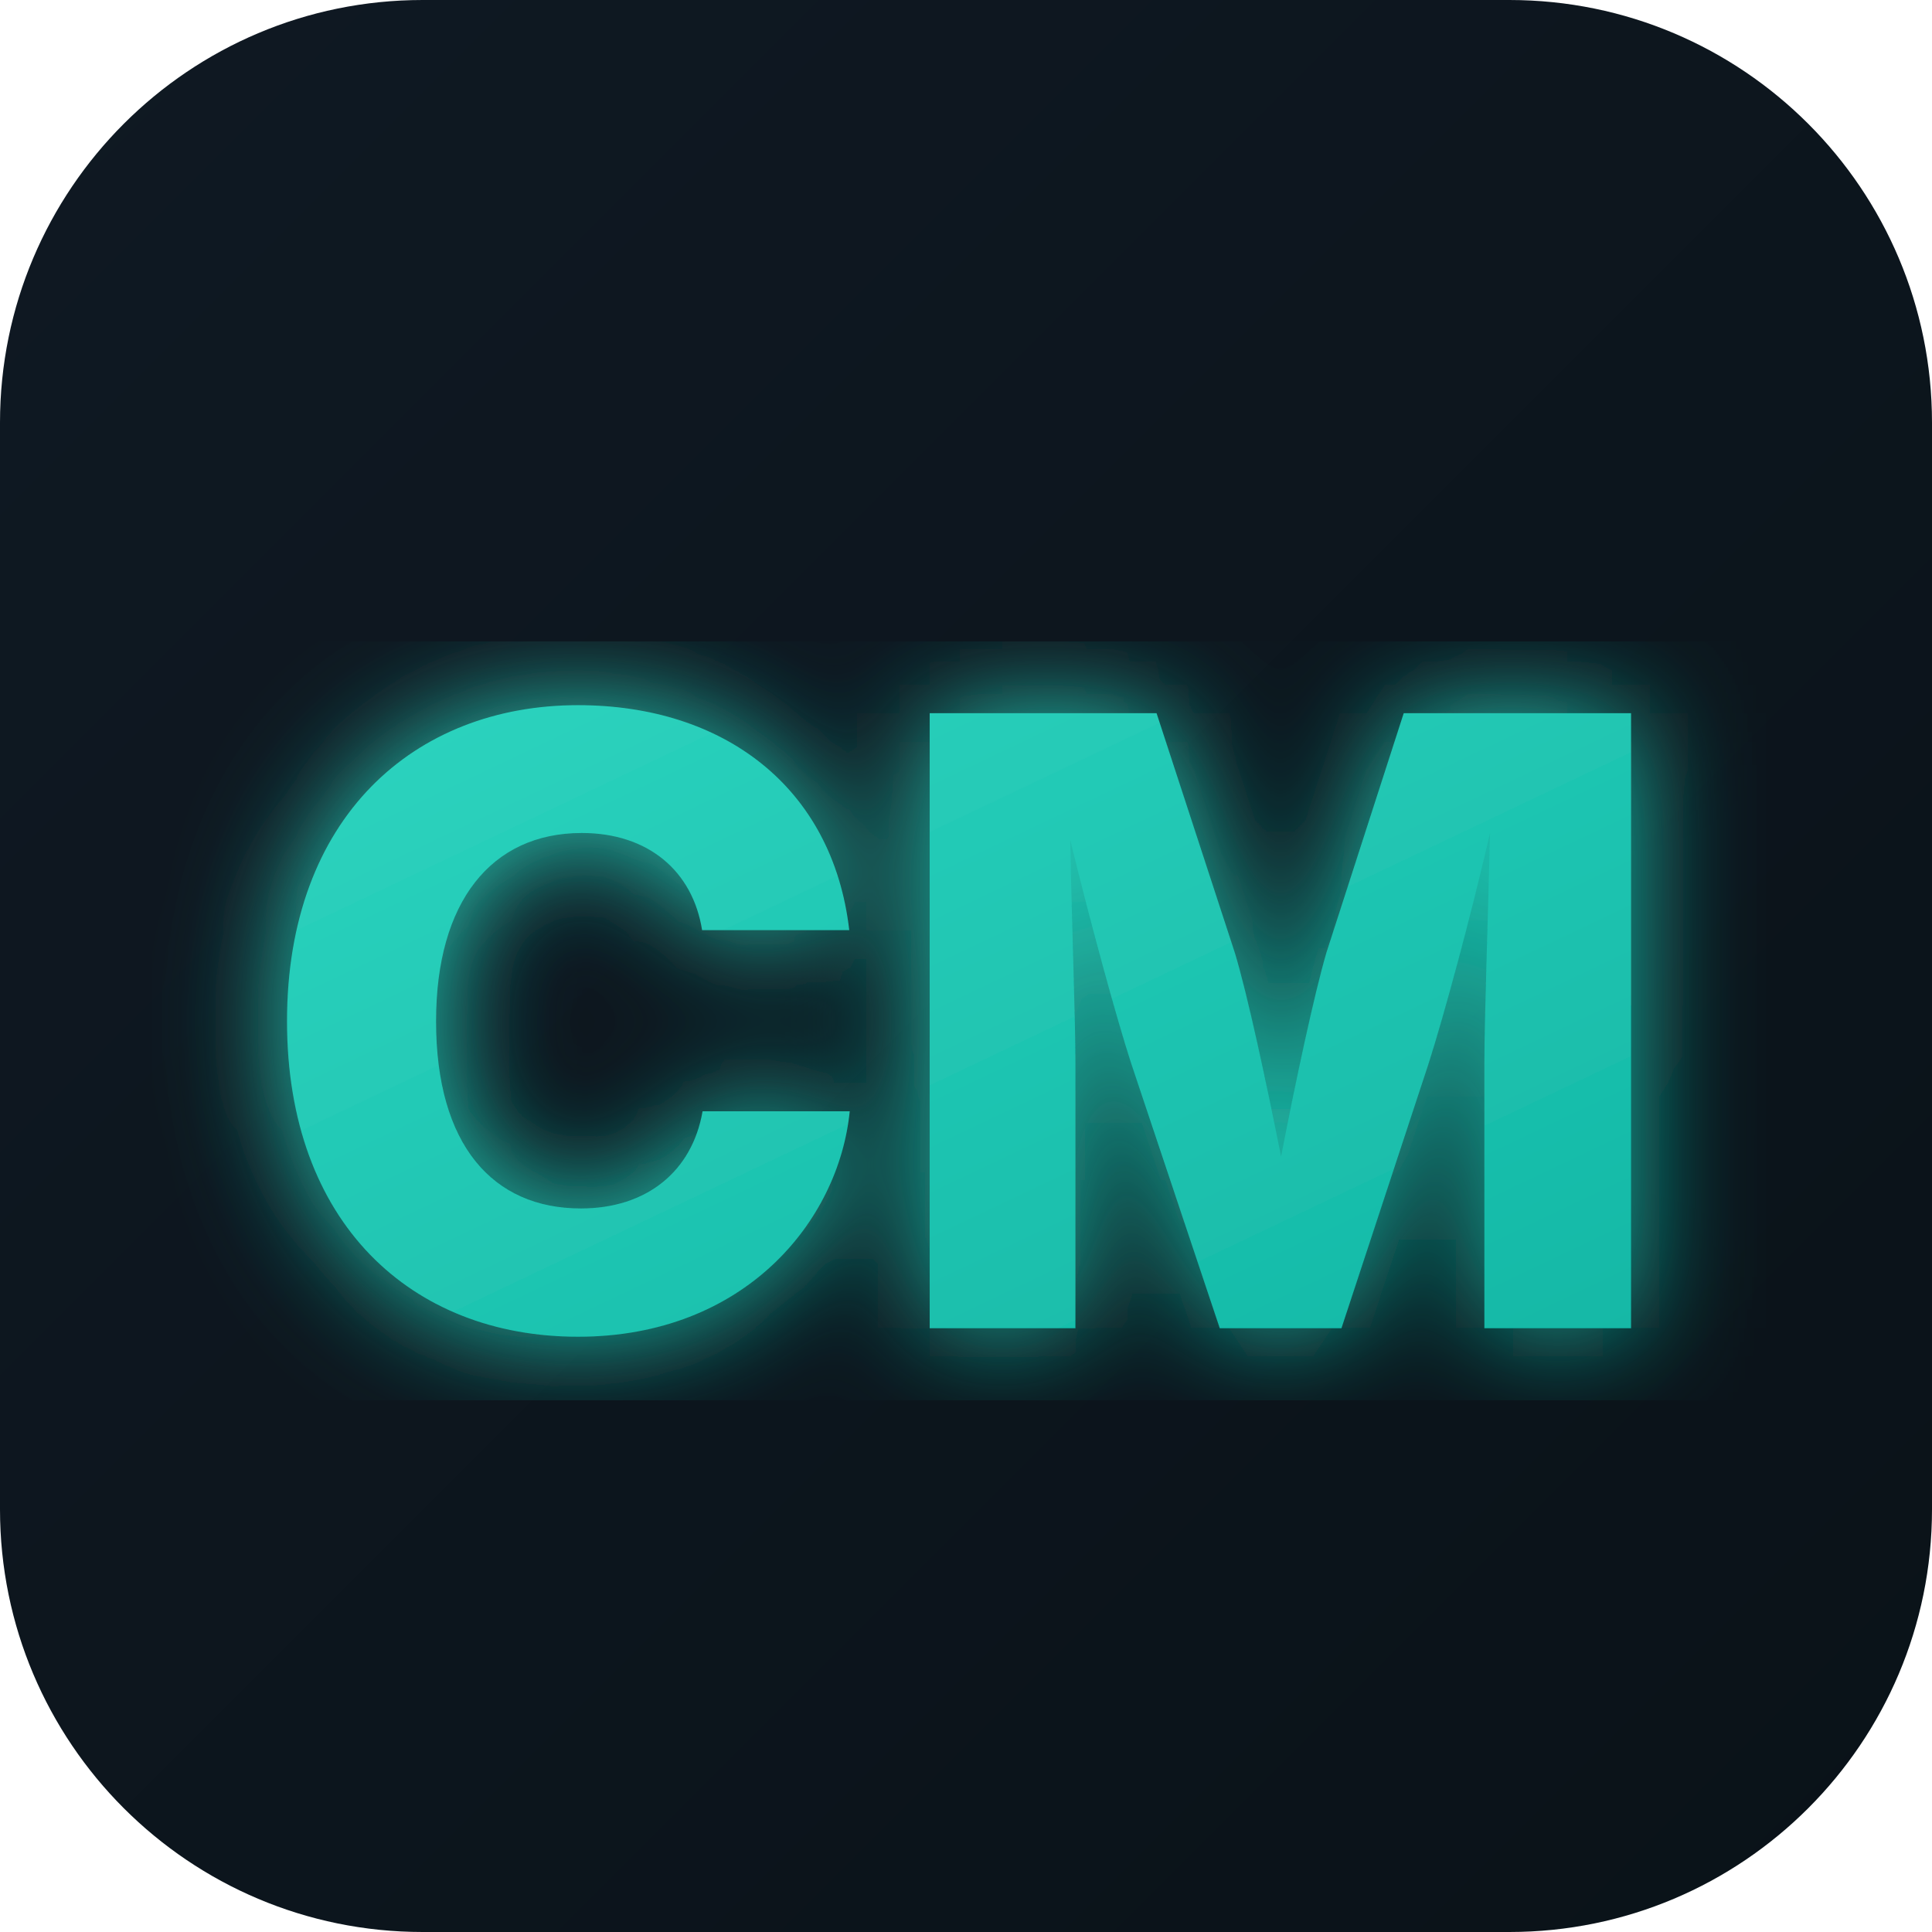
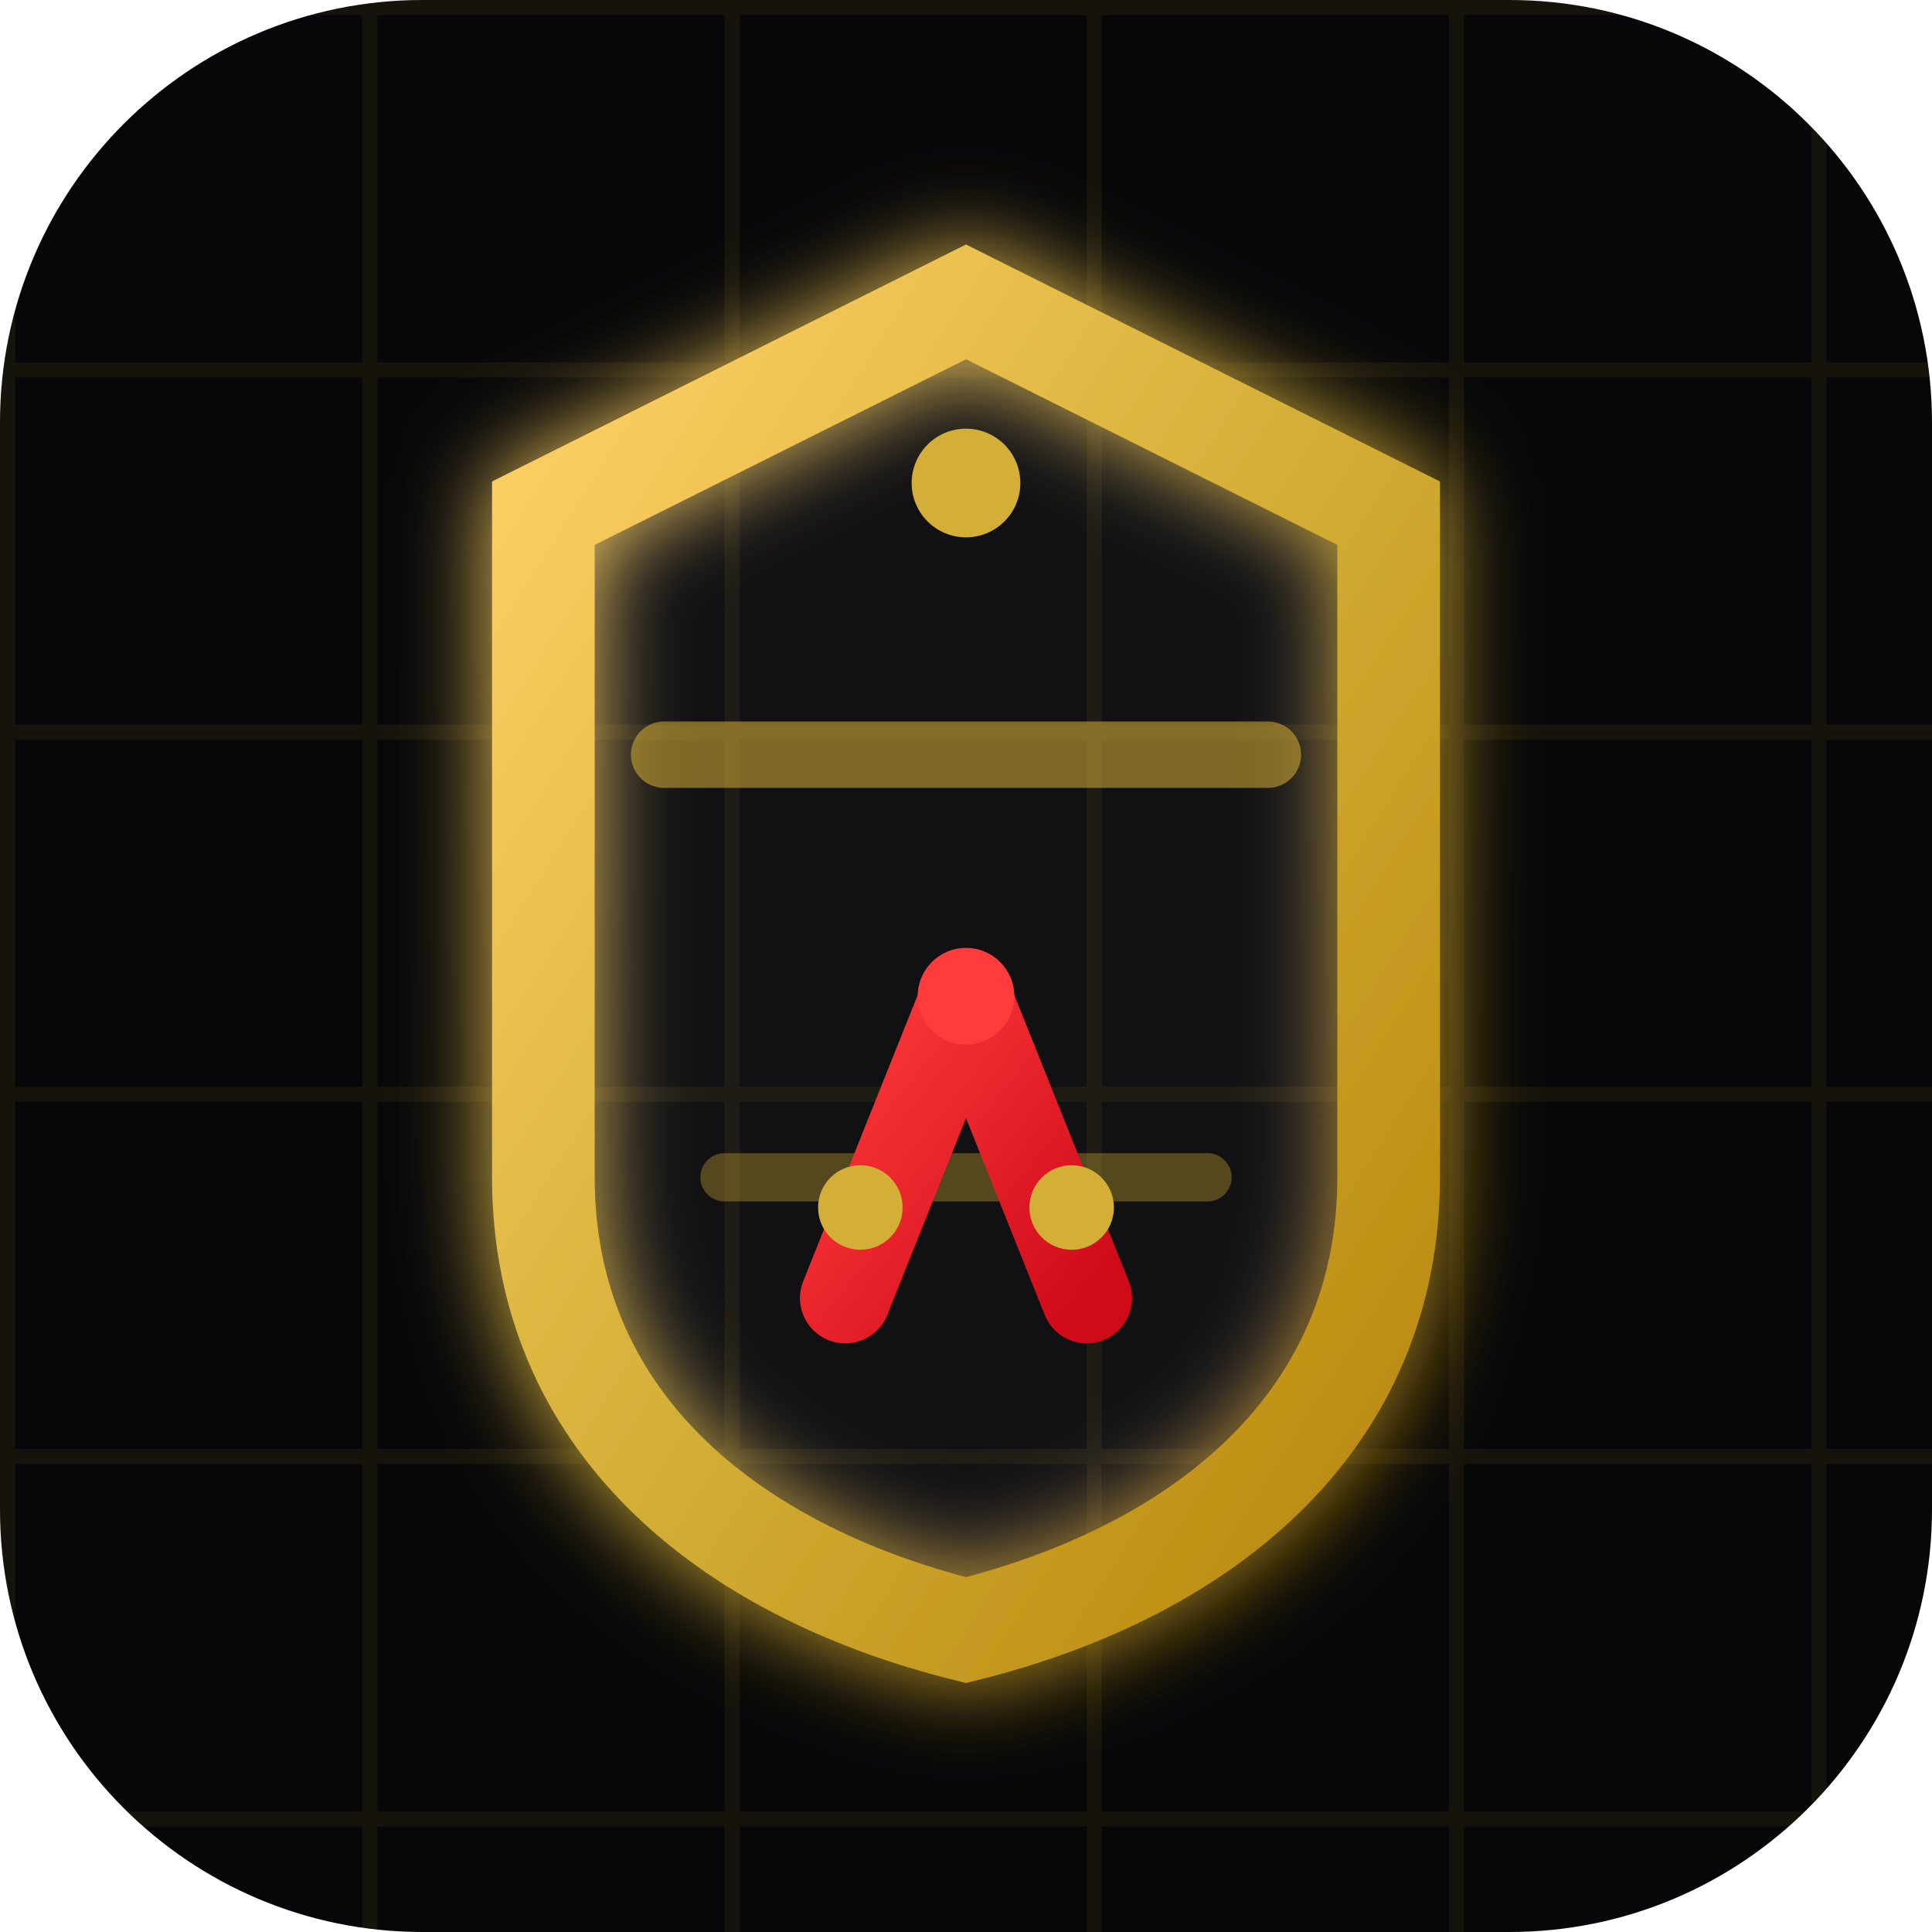
<svg xmlns="http://www.w3.org/2000/svg" viewBox="0 0 64 64" width="64" height="64">
  <defs>
-     <linearGradient id="bg" x1="0" y1="0" x2="1" y2="1">
-       <stop offset="0%" stop-color="#0f1923" />
-       <stop offset="100%" stop-color="#0a1218" />
+     <linearGradient id="gold" x1="0" y1="0" x2="1" y2="1">
+       <stop offset="0%" stop-color="#FFD166" />
+       <stop offset="50%" stop-color="#D4AF37" />
+       <stop offset="100%" stop-color="#B8860B" />
    </linearGradient>
-     <linearGradient id="fg" x1="0" y1="0" x2="1" y2="1">
-       <stop offset="0%" stop-color="#2dd4bf" />
-       <stop offset="100%" stop-color="#14b8a6" />
+     <linearGradient id="red" x1="0" y1="0" x2="1" y2="1">
+       <stop offset="0%" stop-color="#FF3B3B" />
+       <stop offset="100%" stop-color="#D10A1A" />
    </linearGradient>
-     <filter id="glow">
-       <feGaussianBlur in="SourceGraphic" stdDeviation="2" />
+     <pattern id="grid" width="12" height="12" patternUnits="userSpaceOnUse">
+       <path d="M12 0H0V12" fill="none" stroke="rgba(212,175,55,0.20)" stroke-width="1" />
+     </pattern>
+     <filter id="glowGold" x="-50%" y="-50%" width="200%" height="200%">
+       <feGaussianBlur in="SourceGraphic" stdDeviation="1.5" result="blur" />
      <feMerge>
-         <feMergeNode />
+         <feMergeNode in="blur" />
        <feMergeNode in="SourceGraphic" />
      </feMerge>
    </filter>
  </defs>
-   <rect width="64" height="64" rx="14" fill="url(#bg)" />
-   <text x="32" y="44" text-anchor="middle" font-family="system-ui,-apple-system,sans-serif" font-weight="800" font-size="28" fill="url(#fg)" filter="url(#glow)">CM</text>
+   <rect width="64" height="64" rx="14" fill="#070709" />
+   <rect width="64" height="64" rx="14" fill="url(#grid)" opacity="0.35" />
+   <path d="M32 10        L46 17        L46 39        C46 47 40 52 32 54        C24 52 18 47 18 39        L18 17        Z" fill="rgba(255,255,255,0.02)" stroke="url(#gold)" stroke-width="3.4" filter="url(#glowGold)" />
+   <path d="M22 25H42" stroke="rgba(212,175,55,0.55)" stroke-width="2.2" stroke-linecap="round" />
+   <path d="M30 25V20" stroke="url(#red)" stroke-width="2.2" stroke-linecap="round" />
+   <path d="M24 39H40" stroke="rgba(212,175,55,0.35)" stroke-width="1.6" stroke-linecap="round" />
+   <path d="M24 23H40" stroke="url(#gold)" stroke-width="3" stroke-linecap="round" />
+   <path d="M32 23V16" stroke="url(#gold)" stroke-width="3" stroke-linecap="round" />
+   <path d="M28 43L32 33L36 43" fill="none" stroke="url(#red)" stroke-width="3" stroke-linecap="round" stroke-linejoin="round" />
+   <path d="M27 40H37" fill="none" stroke="url(#gold)" stroke-width="2.6" stroke-linecap="round" />
+   <circle cx="32" cy="16" r="1.8" fill="#D4AF37" />
+   <circle cx="32" cy="33" r="1.6" fill="#FF3B3B" />
+   <circle cx="28.5" cy="40" r="1.4" fill="#D4AF37" />
+   <circle cx="35.5" cy="40" r="1.4" fill="#D4AF37" />
</svg>
